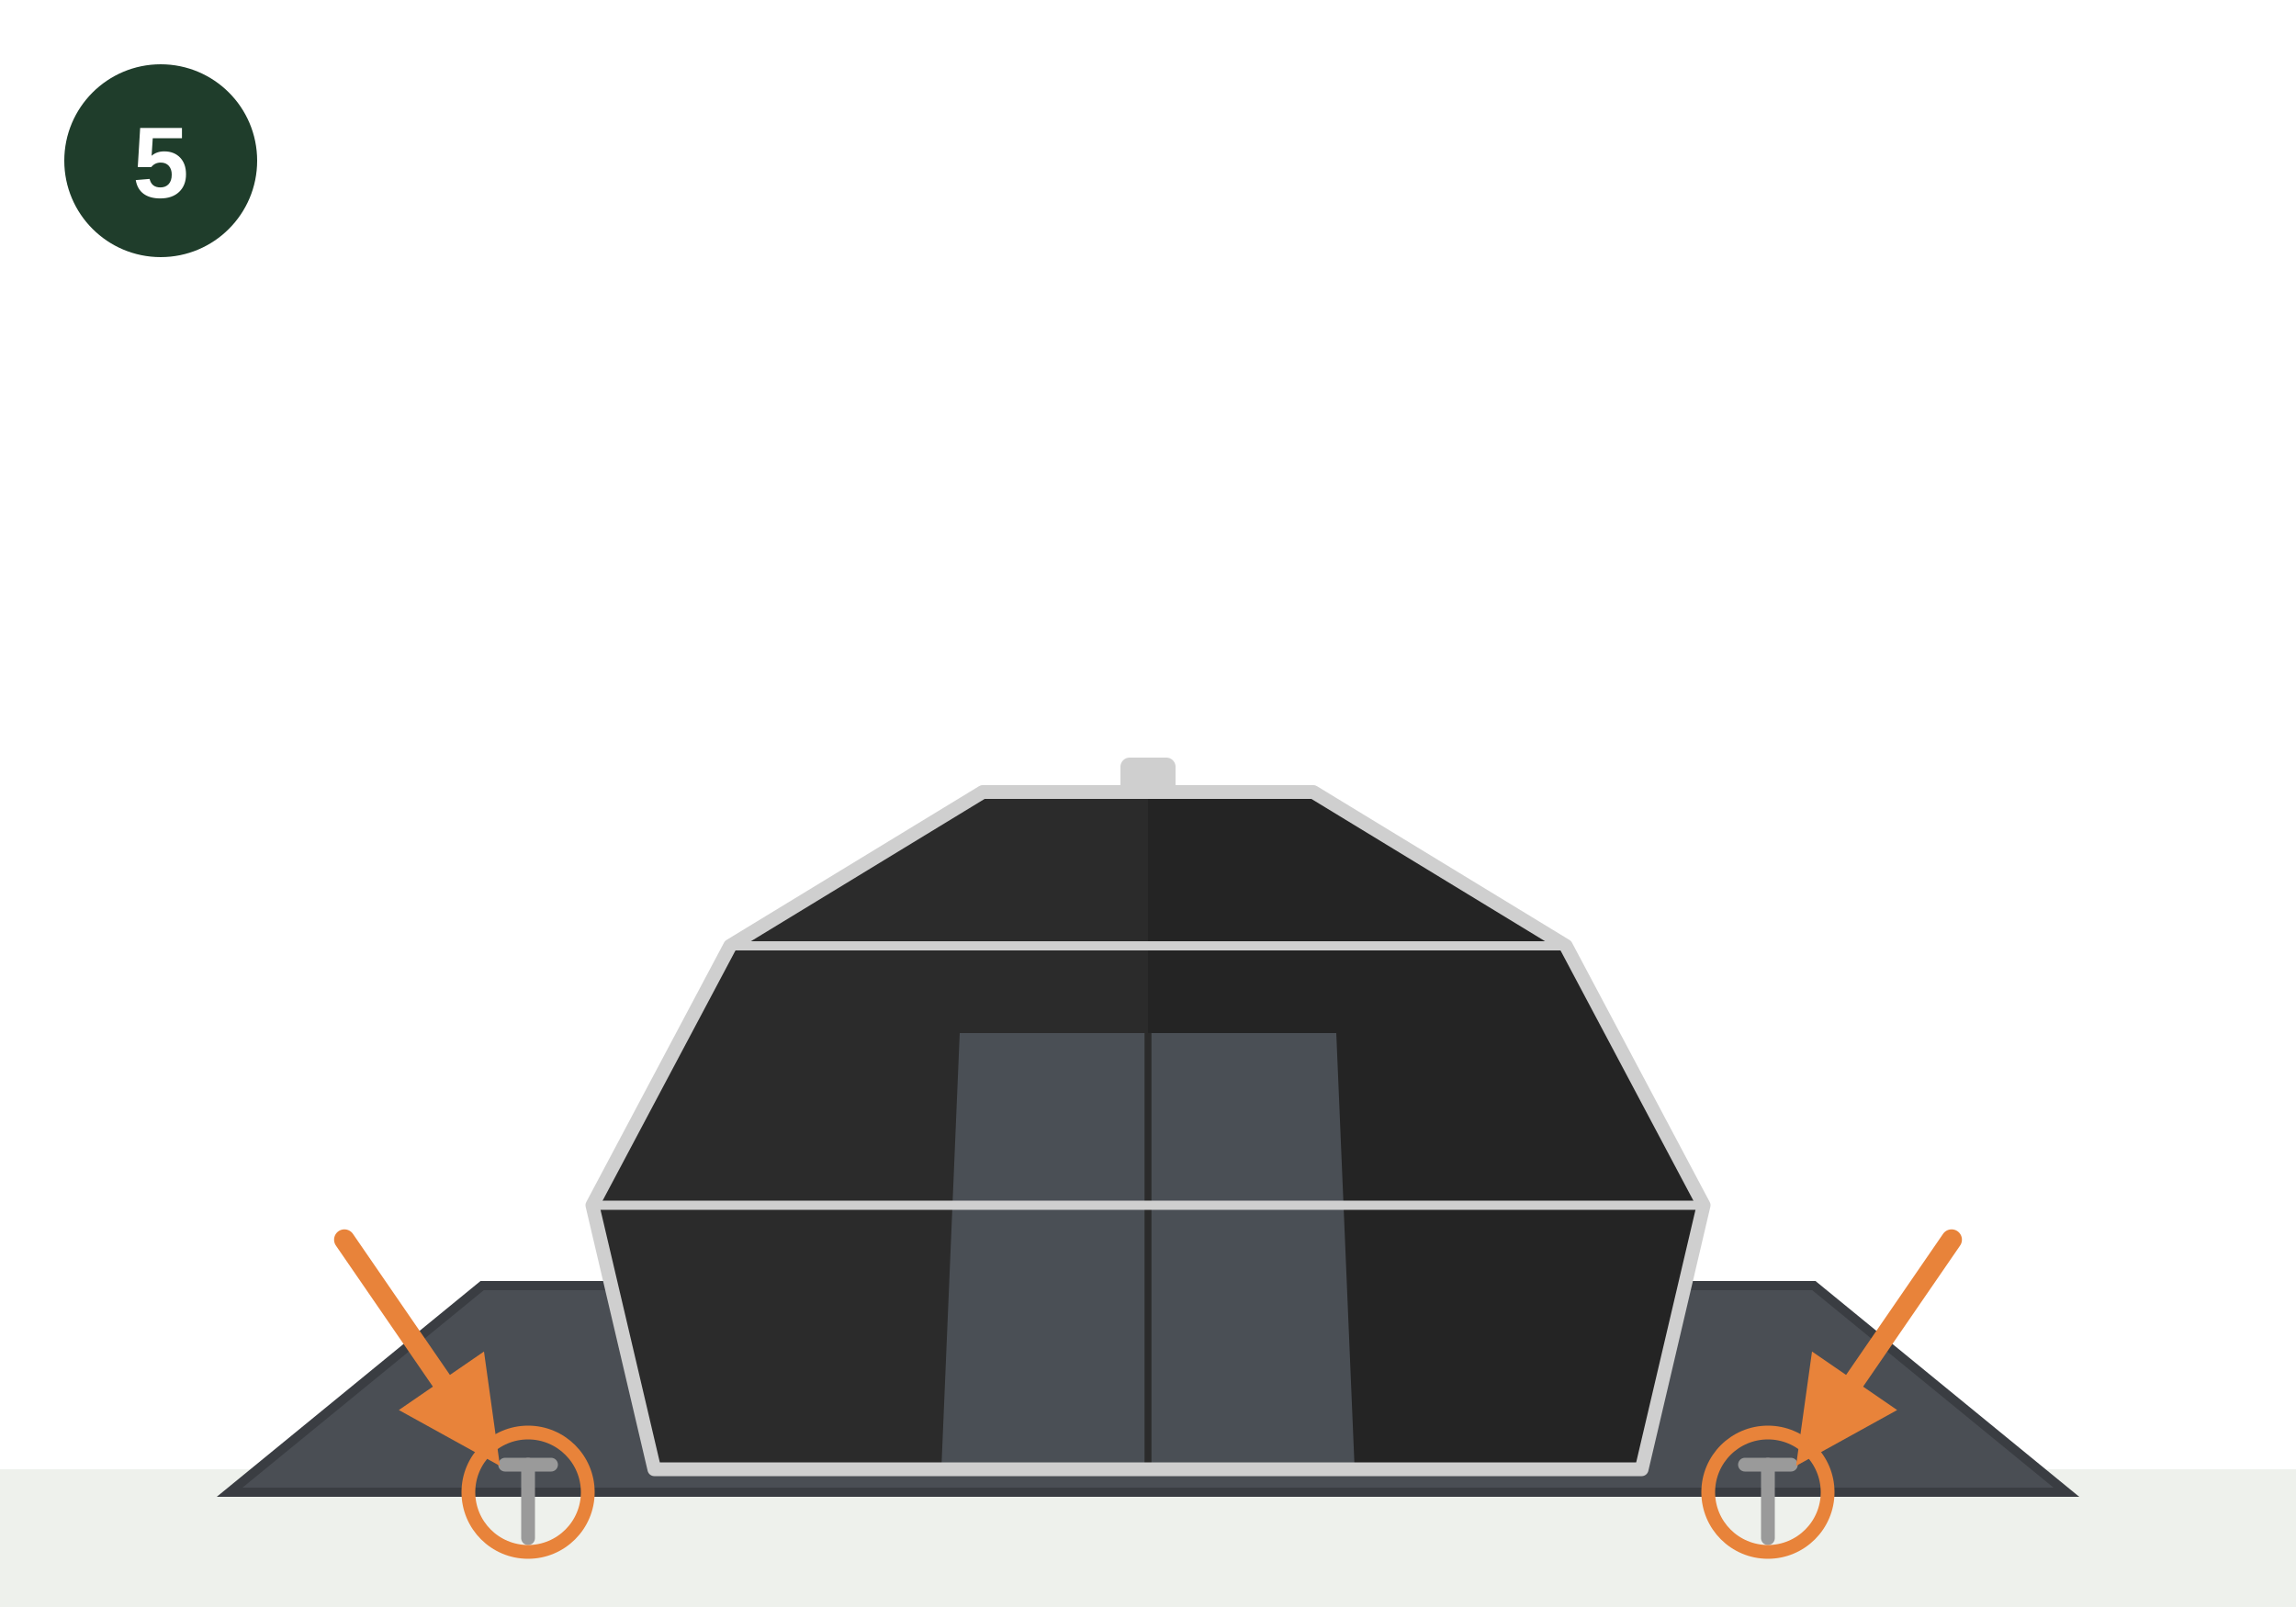
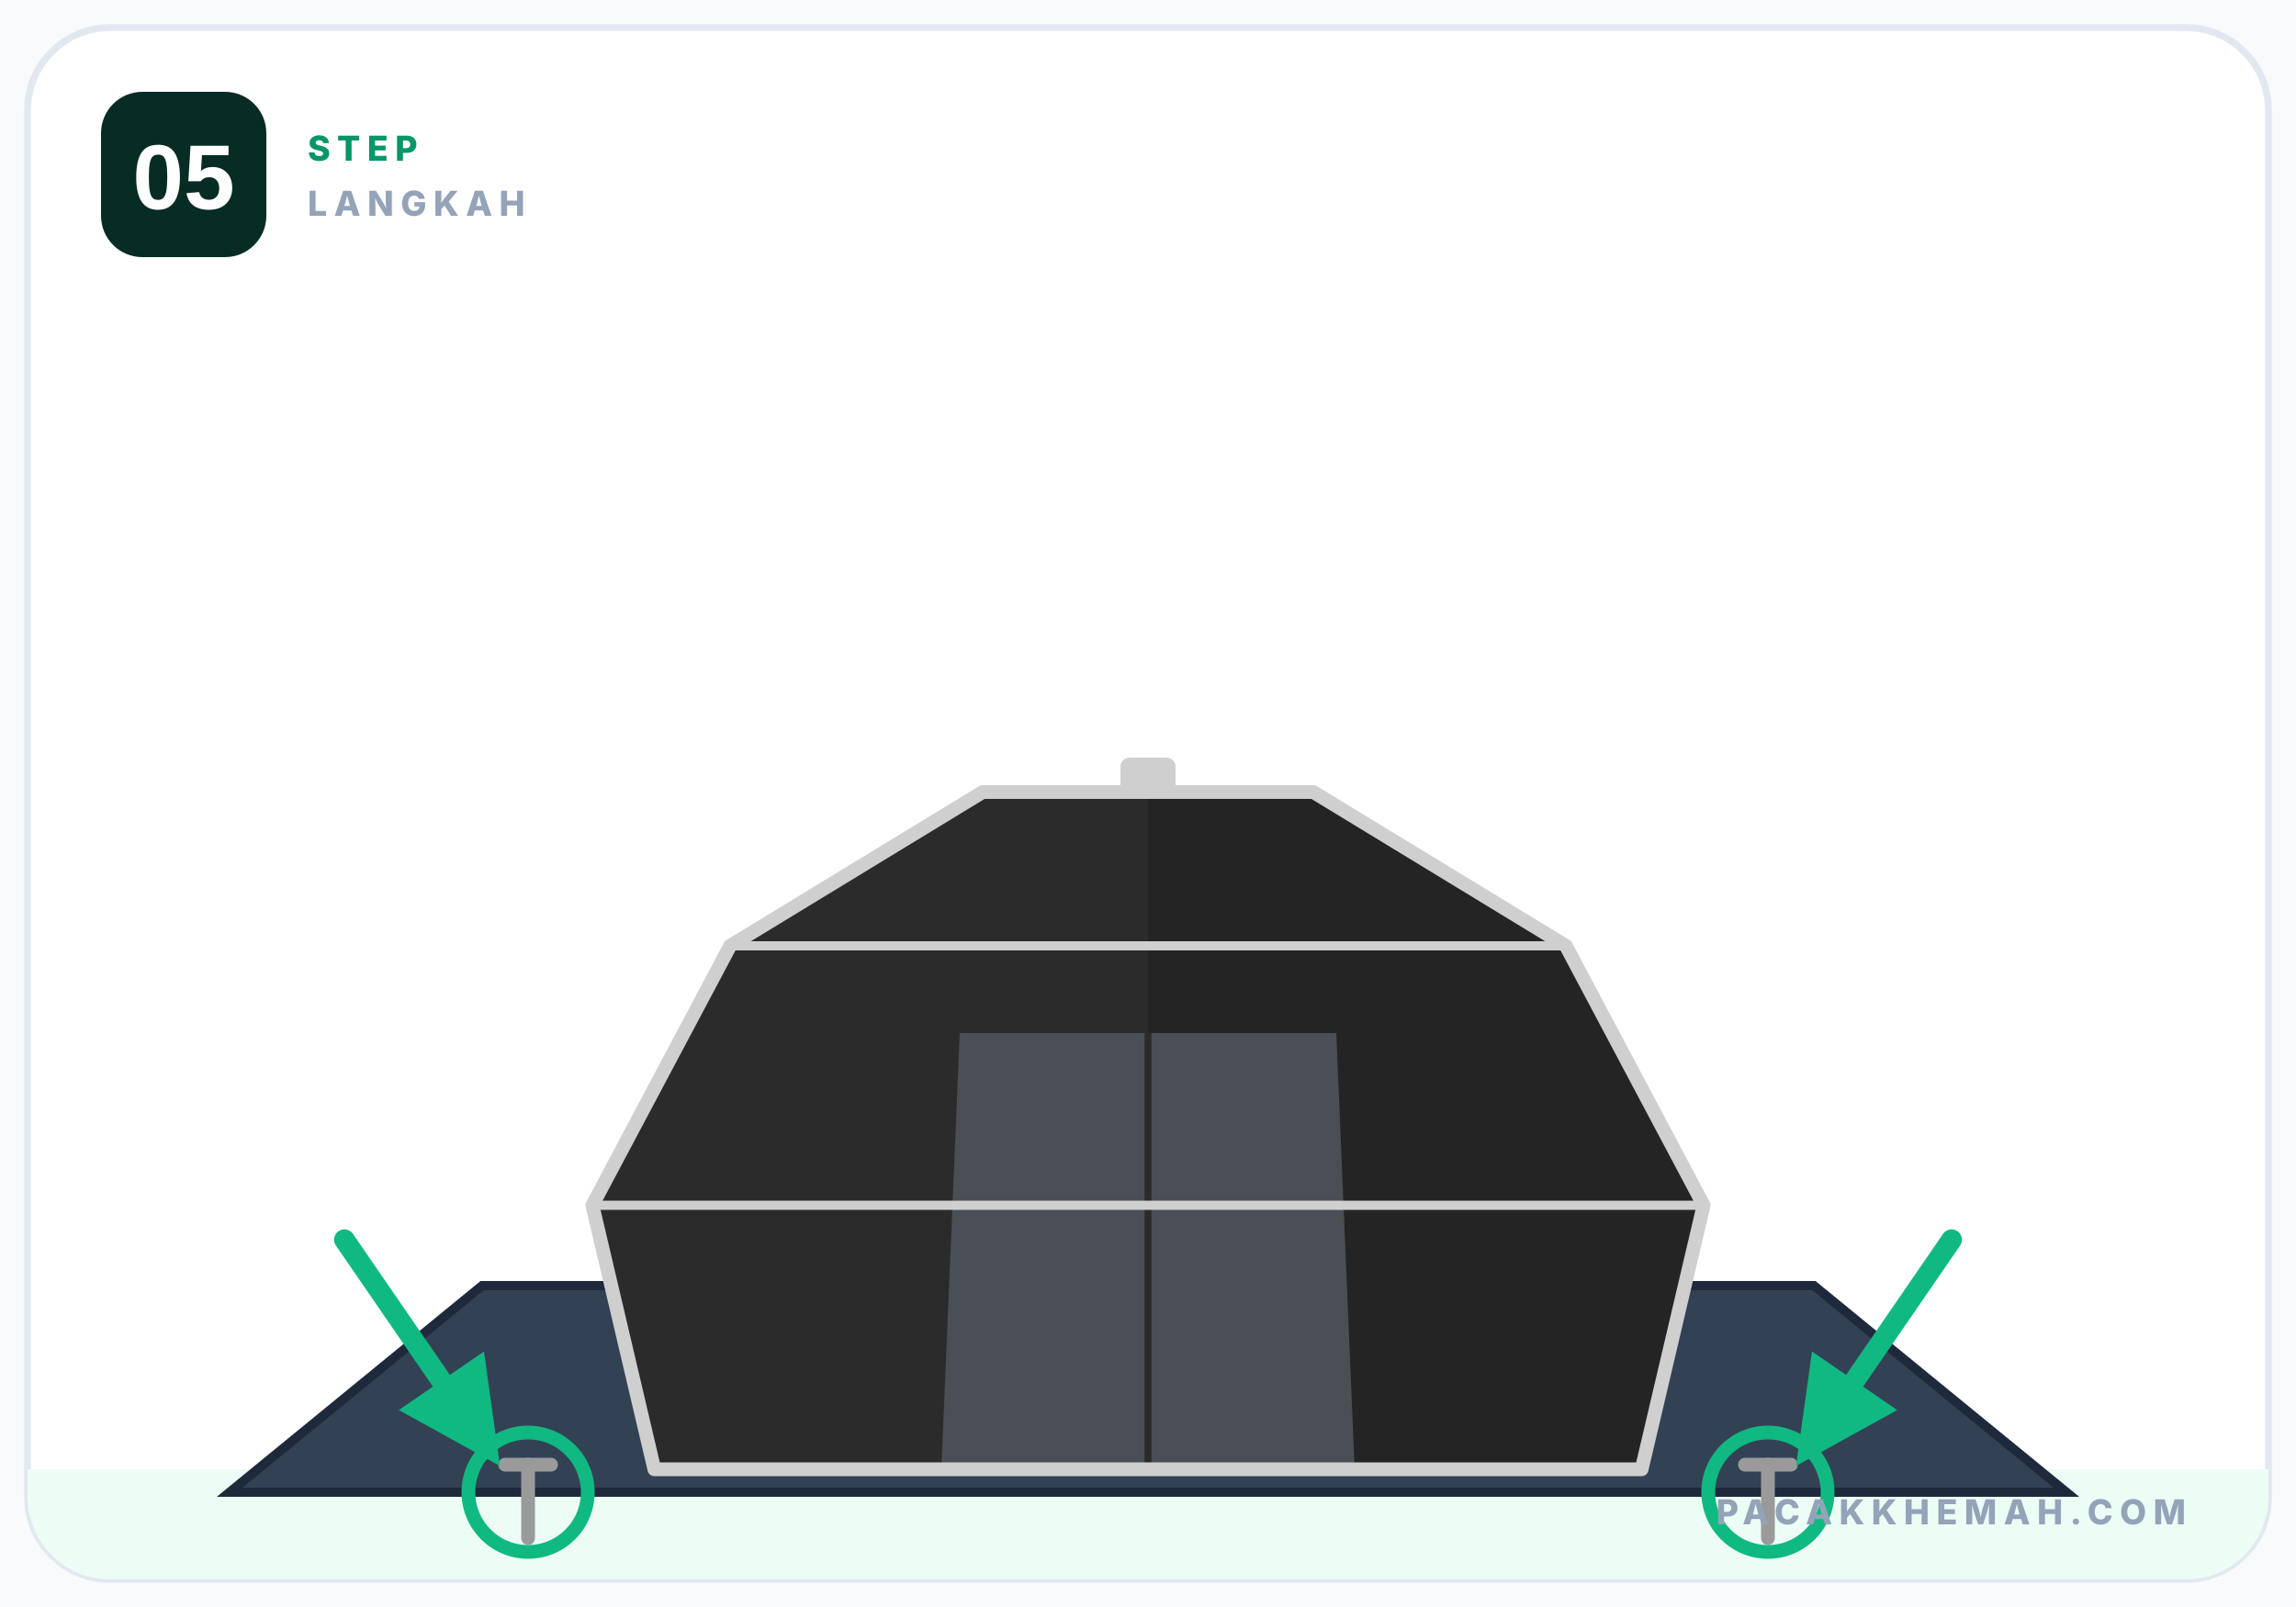
<svg xmlns="http://www.w3.org/2000/svg" viewBox="0 0 1000 700" width="1000" height="700">
  <defs>
    <marker id="ah" viewBox="0 0 10 10" refX="5" refY="5" markerWidth="5" markerHeight="5" orient="auto-start-reverse">
-       <path d="M0 0 L10 5 L0 10 z" fill="#e8833a" />
+       <path d="M0 0 L10 5 L0 10 z" fill="#10b981" />
    </marker>
  </defs>
-   <rect width="1000" height="700" fill="#ffffff" />
-   <rect x="0" y="640" width="1000" height="60" fill="#eef1ec" />
-   <polygon points="210,560 790,560 900,650 100,650" fill="#4a4e54" />
-   <polygon points="210,560 790,560 900,650 100,650" fill="none" stroke="#3a3d42" stroke-width="4" />
-   <g transform="translate(0 0)">
-     <path d="M285 640 L258 525 L318 412 L428 345 L572 345 L682 412 L742 525 L715 640 Z" fill="#2b2b2b" />
-     <path d="M500 345 L572 345 L682 412 L742 525 L715 640 L500 640 Z" fill="#242424" />
-     <path d="M410 640 L418 450 L582 450 L590 640 Z" fill="#4a4f55" />
-     <line x1="500" y1="450" x2="500" y2="640" stroke="#2b2b2b" stroke-width="3" />
-     <path d="M285 640 L258 525 L318 412 L428 345 L572 345 L682 412 L742 525 L715 640 Z" fill="none" stroke="#cfcfcf" stroke-width="6" stroke-linejoin="round" />
-     <path d="M318 412 L682 412 M258 525 L742 525" stroke="#cfcfcf" stroke-width="4" />
-     <rect x="488" y="330" width="24" height="18" rx="4" fill="#cfcfcf" />
+   <rect width="1000" height="700" fill="#f8fafc" />
+   <rect x="12" y="12" width="976" height="676" rx="36" fill="#ffffff" stroke="#e2e8f0" stroke-width="3" />
+   <clipPath id="cc">
+     <rect x="12" y="12" width="976" height="676" rx="36" />
+   </clipPath>
+   <g clip-path="url(#cc)">
+     <rect x="0" y="640" width="1000" height="60" fill="#ecfdf5" />
+     <polygon points="210,560 790,560 900,650 100,650" fill="#334155" />
+     <polygon points="210,560 790,560 900,650 100,650" fill="none" stroke="#1e293b" stroke-width="4" />
+     <g transform="translate(0 0)">
+       <path d="M285 640 L258 525 L318 412 L428 345 L572 345 L682 412 L742 525 L715 640 Z" fill="#2b2b2b" />
+       <path d="M500 345 L572 345 L682 412 L742 525 L715 640 L500 640 Z" fill="#242424" />
+       <path d="M410 640 L418 450 L582 450 L590 640 Z" fill="#4a4f55" />
+       <line x1="500" y1="450" x2="500" y2="640" stroke="#2b2b2b" stroke-width="3" />
+       <path d="M285 640 L258 525 L318 412 L428 345 L572 345 L682 412 L742 525 L715 640 Z" fill="none" stroke="#cfcfcf" stroke-width="6" stroke-linejoin="round" />
+       <path d="M318 412 L682 412 M258 525 L742 525" stroke="#cfcfcf" stroke-width="4" />
+       <rect x="488" y="330" width="24" height="18" rx="4" fill="#cfcfcf" />
+     </g>
+     <line x1="230" y1="638" x2="230" y2="670" stroke="#9a9a9a" stroke-width="6" stroke-linecap="round" />
+     <path d="M220 638 L240 638" stroke="#9a9a9a" stroke-width="6" stroke-linecap="round" />
+     <line x1="770" y1="638" x2="770" y2="670" stroke="#9a9a9a" stroke-width="6" stroke-linecap="round" />
+     <path d="M760 638 L780 638" stroke="#9a9a9a" stroke-width="6" stroke-linecap="round" />
+     <circle cx="230" cy="650" r="26" fill="none" stroke="#10b981" stroke-width="6" />
+     <circle cx="770" cy="650" r="26" fill="none" stroke="#10b981" stroke-width="6" />
+     <path d="M150 540 L205 620" fill="none" stroke="#10b981" stroke-width="9" stroke-linecap="round" marker-end="url(#ah)" />
+     <path d="M850 540 L795 620" fill="none" stroke="#10b981" stroke-width="9" stroke-linecap="round" marker-end="url(#ah)" />
+     <rect x="44" y="40" width="72" height="72" rx="18" fill="#062c24" />
+     <text x="80" y="91" font-family="'Bricolage Grotesque','Bricolage Grotesque 96pt ExtraBold',Arial" font-weight="800" font-size="40" fill="#ffffff" text-anchor="middle">05</text>
+     <text x="134" y="70" font-family="Inter, Arial" font-weight="800" font-size="15" letter-spacing="3" fill="#059669">STEP</text>
+     <text x="134" y="94" font-family="Inter, Arial" font-weight="800" font-size="15" letter-spacing="3" fill="#94a3b8">LANGKAH</text>
  </g>
-   <line x1="230" y1="638" x2="230" y2="670" stroke="#9a9a9a" stroke-width="6" stroke-linecap="round" />
-   <path d="M220 638 L240 638" stroke="#9a9a9a" stroke-width="6" stroke-linecap="round" />
-   <line x1="770" y1="638" x2="770" y2="670" stroke="#9a9a9a" stroke-width="6" stroke-linecap="round" />
-   <path d="M760 638 L780 638" stroke="#9a9a9a" stroke-width="6" stroke-linecap="round" />
-   <circle cx="230" cy="650" r="26" fill="none" stroke="#e8833a" stroke-width="6" />
-   <circle cx="770" cy="650" r="26" fill="none" stroke="#e8833a" stroke-width="6" />
-   <path d="M150 540 L205 620" fill="none" stroke="#e8833a" stroke-width="9" stroke-linecap="round" marker-end="url(#ah)" />
-   <path d="M850 540 L795 620" fill="none" stroke="#e8833a" stroke-width="9" stroke-linecap="round" marker-end="url(#ah)" />
-   <circle cx="70" cy="70" r="42" fill="#1f3d2b" />
-   <text x="70" y="86" font-family="Arial, sans-serif" font-size="44" font-weight="bold" fill="#fff" text-anchor="middle">5</text>
+   <text x="952" y="664" font-family="Inter, Arial" font-weight="800" font-size="15" letter-spacing="3" fill="#94a3b8" text-anchor="end">PACAKKHEMAH.COM</text>
</svg>
